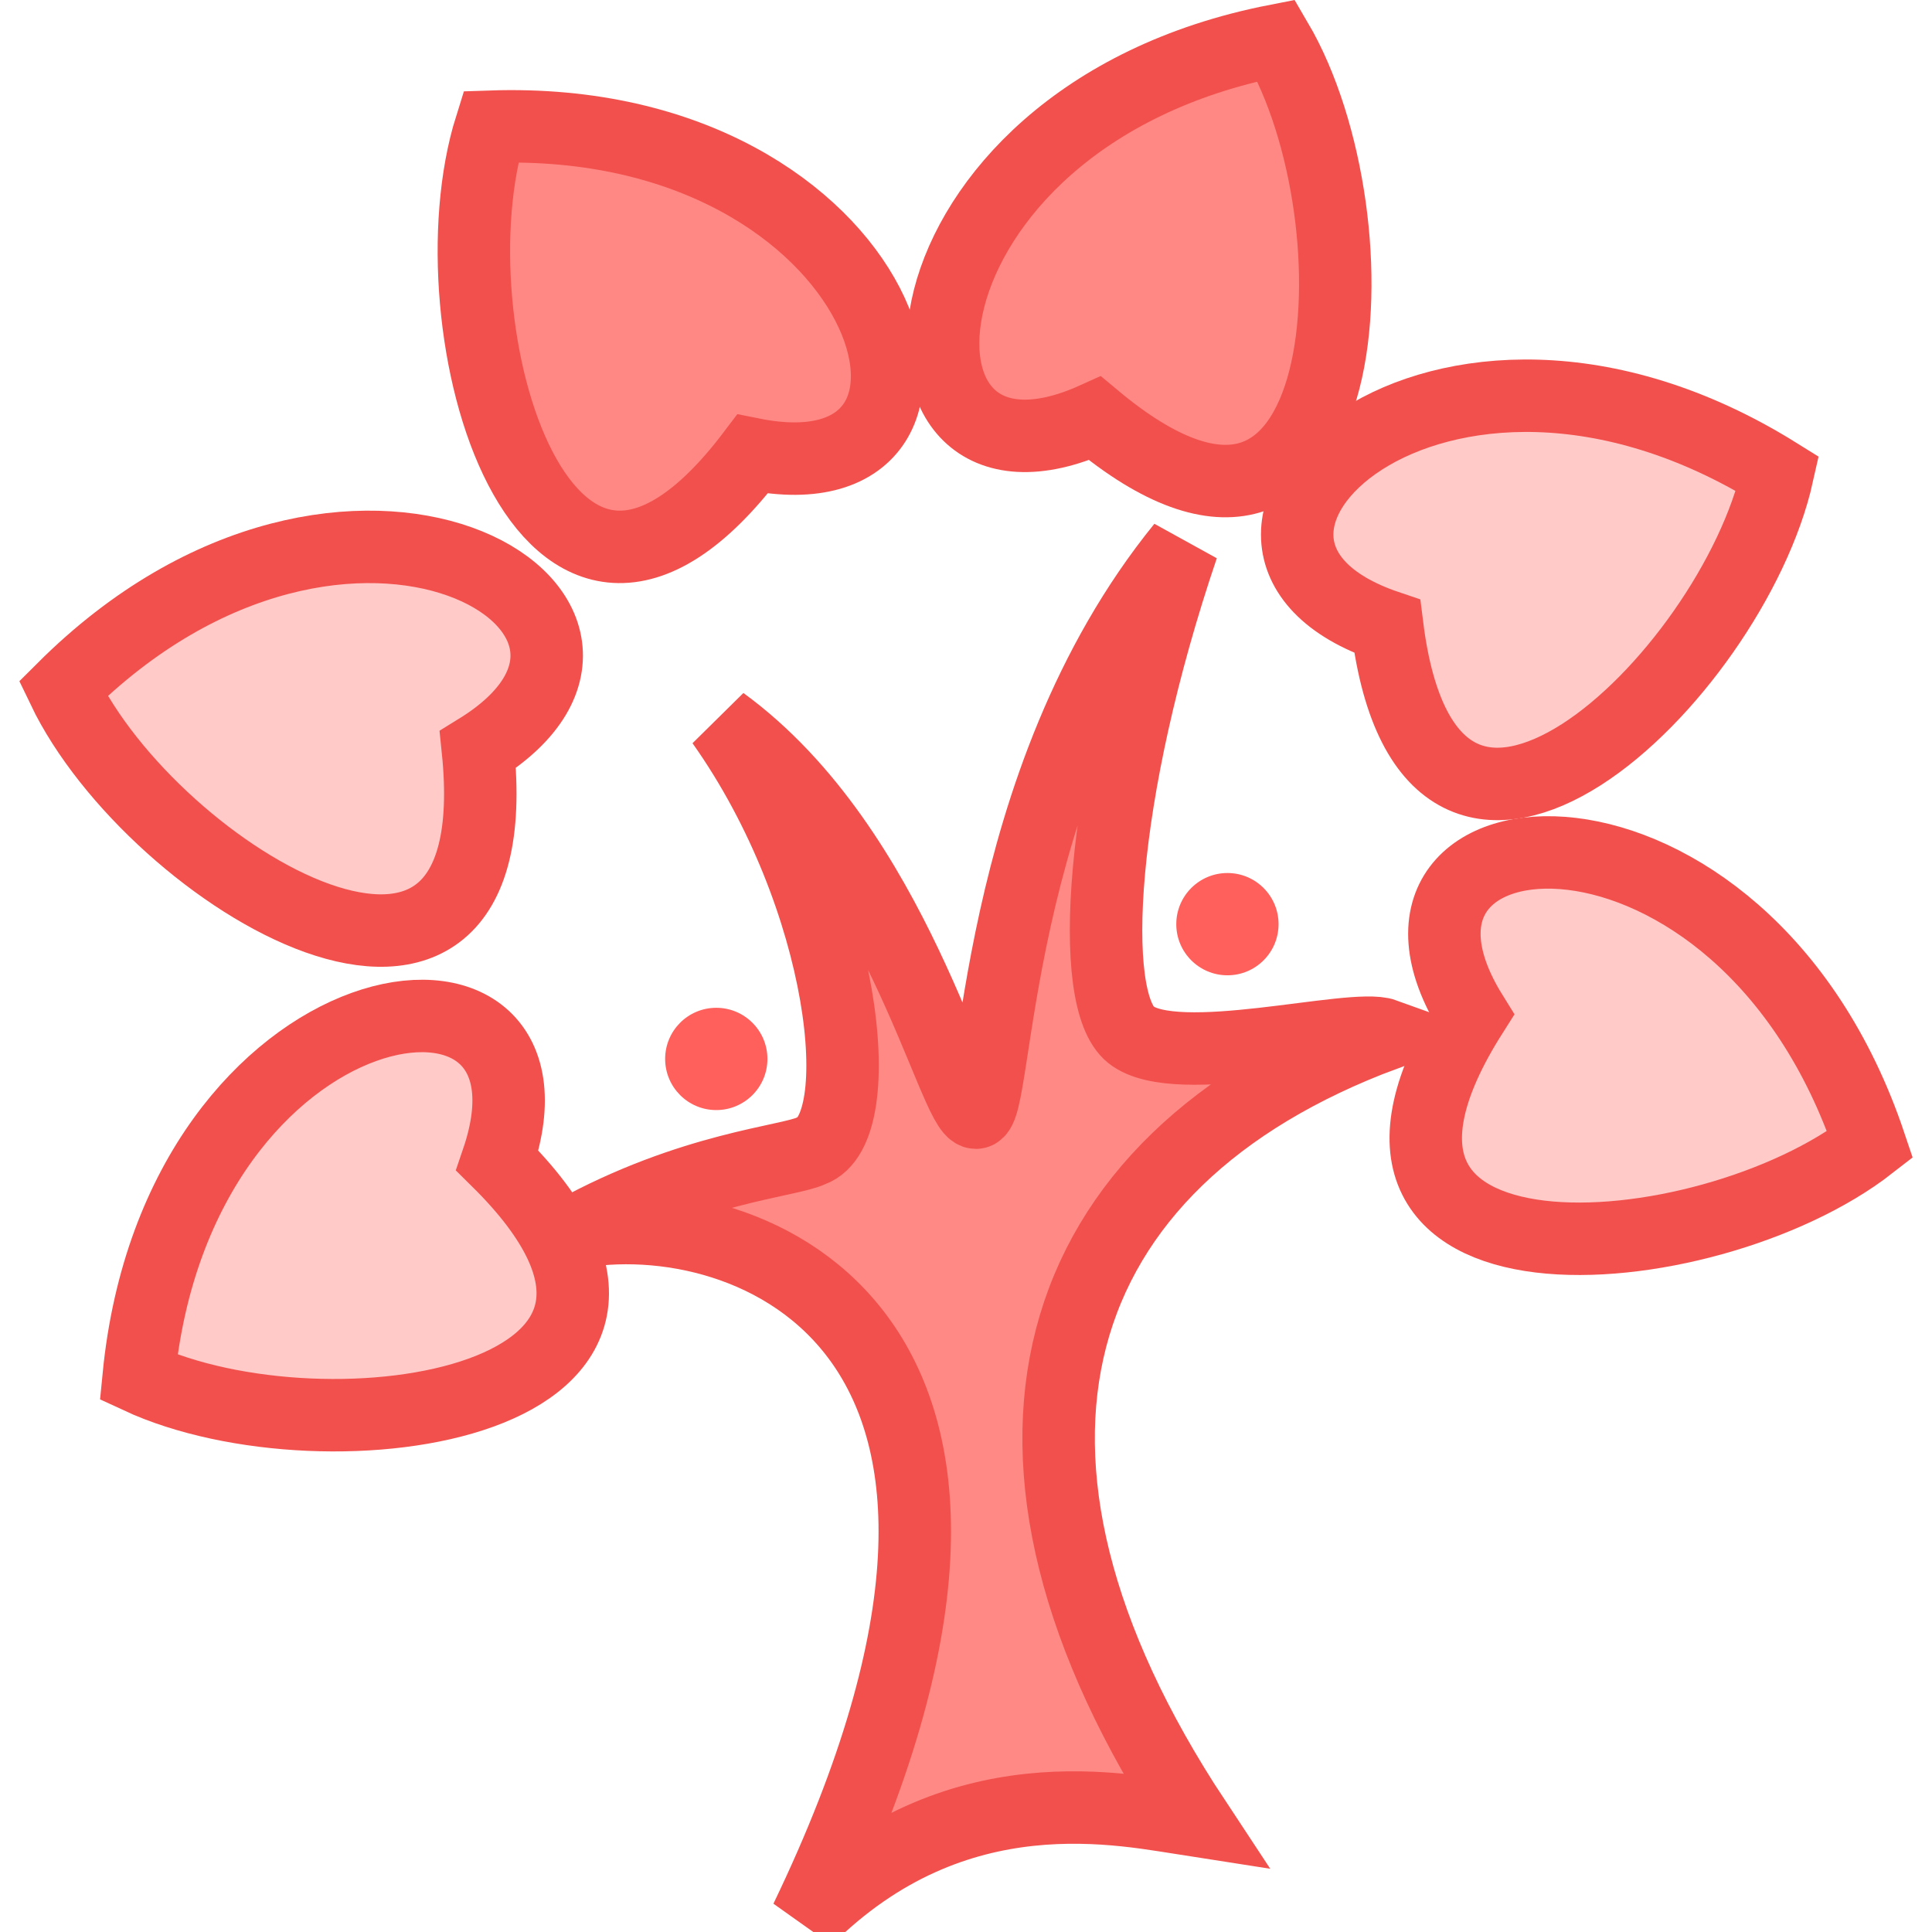
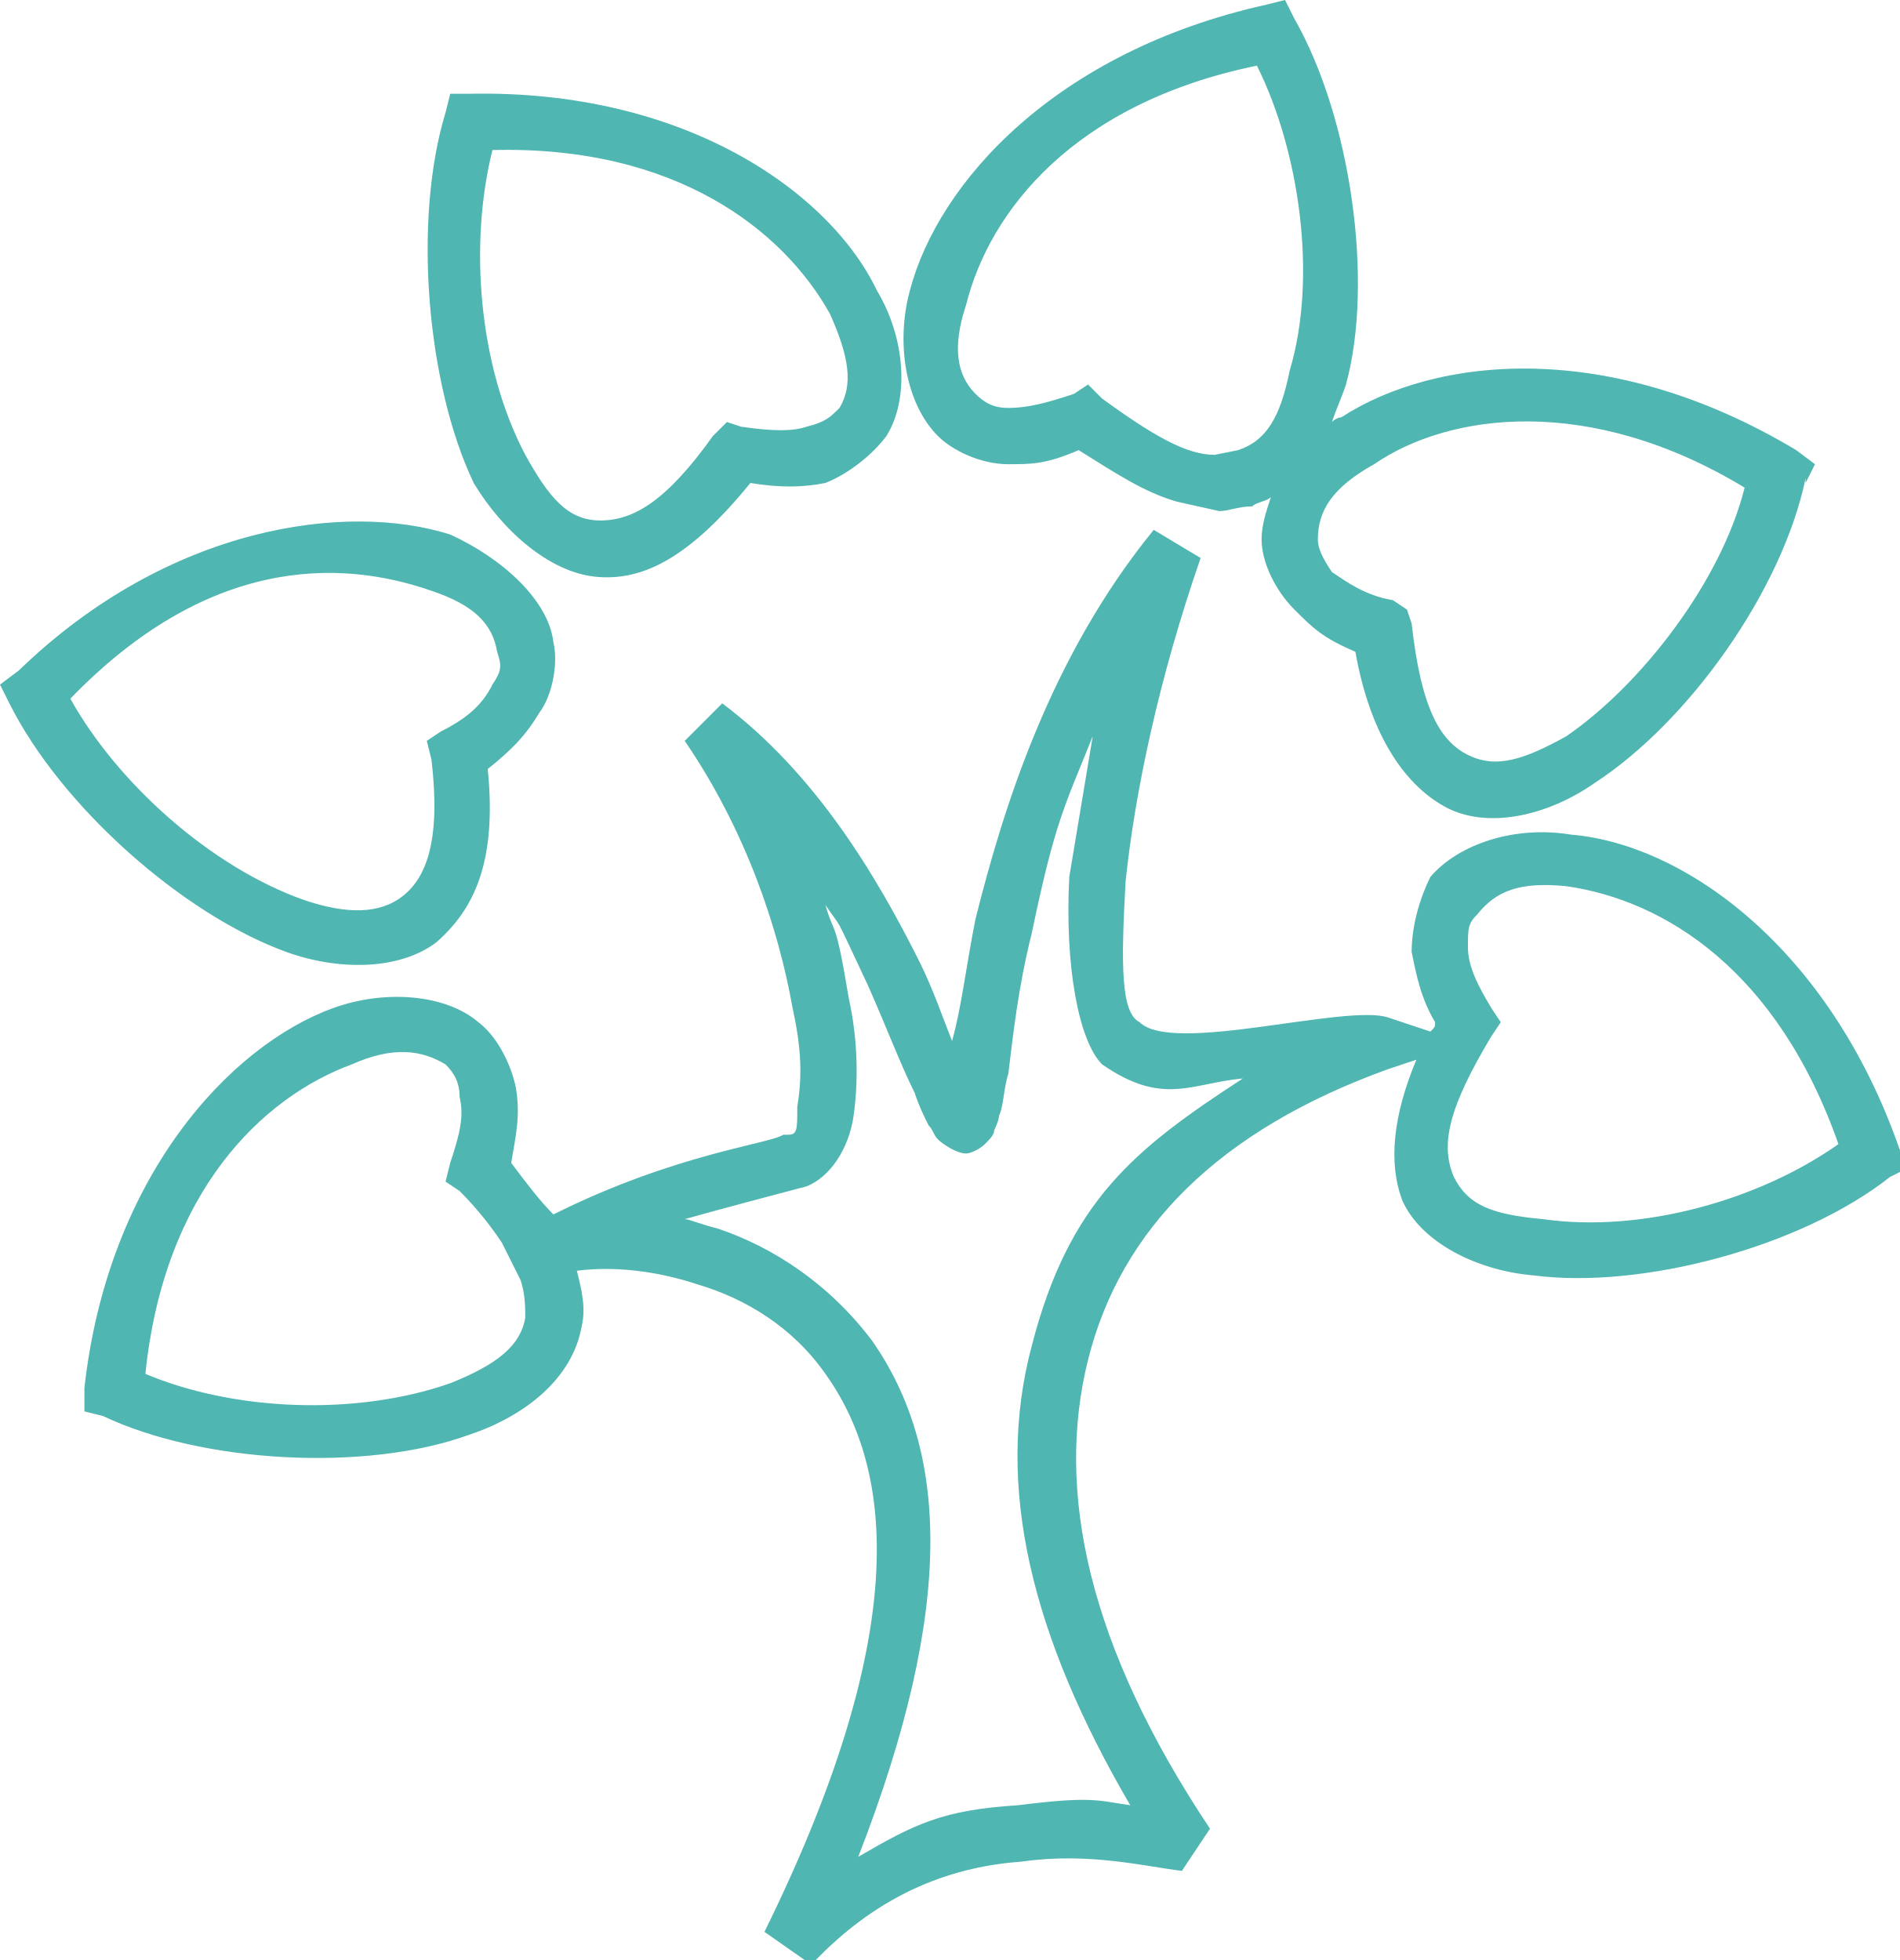
- <svg xmlns="http://www.w3.org/2000/svg" width="100%" height="100%" viewBox="0 0 48 48" version="1.1" xml:space="preserve" style="fill-rule:evenodd;clip-rule:evenodd;stroke-linecap:round;">
-   <g transform="matrix(1,0,0,1,-256,0)">
-     <g transform="matrix(1,0,0,1,256,0)">
-       <rect id="Artboard1" x="0" y="0" width="48" height="48" style="fill-opacity:0;" />
-       <clipPath id="_clip1">
-         <rect id="Artboard11" x="0" y="0" width="48" height="48" />
-       </clipPath>
-       <g clip-path="url(#_clip1)">
-         <g transform="matrix(1,0,0,1,3.4437,24.98)">
-           <path d="M0,9.24C4.71,11.429 14.998,9.861 8.914,3.854C10.976,-2.189 0.972,-0.749 0,9.24Z" style="fill:rgb(255,202,200);fill-rule:nonzero;stroke:rgb(242,80,76);stroke-width:1.8px;" />
-         </g>
-         <g transform="matrix(1,0,0,1,1.5688,20.0384)">
-           <path d="M0,-2.928C2.242,1.756 11.178,7.09 10.304,-1.414C15.739,-4.767 7.104,-10.018 0,-2.928Z" style="fill:rgb(255,202,200);fill-rule:nonzero;stroke:rgb(242,80,76);stroke-width:1.8px;" />
-         </g>
-         <g transform="matrix(1,0,0,1,12.193,17.7575)">
-           <path d="M0,-14.61C-1.555,-9.655 1.342,0.341 6.503,-6.475C12.764,-5.22 10.03,-14.951 0,-14.61Z" style="fill:rgb(255,136,132);fill-rule:nonzero;stroke:rgb(242,80,76);stroke-width:1.8px;" />
-         </g>
-         <g transform="matrix(1,0,0,1,46.4622,22.9014)">
-           <path d="M0,5.537C-4.096,8.729 -14.474,9.515 -9.897,2.294C-13.265,-3.131 -3.194,-3.978 0,5.537Z" style="fill:rgb(255,202,200);fill-rule:nonzero;stroke:rgb(242,80,76);stroke-width:1.8px;" />
-         </g>
-         <g transform="matrix(1,0,0,1,44.1642,18.7367)">
-           <path d="M0,-6.966C-1.131,-1.898 -8.638,5.31 -9.699,-3.173C-15.75,-5.217 -8.517,-12.276 0,-6.966Z" style="fill:rgb(255,202,200);fill-rule:nonzero;stroke:rgb(242,80,76);stroke-width:1.8px;" />
-         </g>
-         <g transform="matrix(1,0,0,1,31.7104,15.8745)">
-           <path d="M0,-14.869C2.629,-10.391 2.055,0 -4.507,-5.48C-10.325,-2.849 -9.85,-12.945 0,-14.869Z" style="fill:rgb(255,136,132);fill-rule:nonzero;stroke:rgb(242,80,76);stroke-width:1.8px;" />
-         </g>
-         <g transform="matrix(1,0,0,1,20.1656,32.6818)">
-           <path d="M0,-4.096C1.479,-4.62 0.866,-10.372 -2.226,-14.737C2.102,-11.585 3.525,-5.038 4.081,-5.038C4.638,-5.038 4.421,-13.201 9.213,-19.101C7.131,-12.959 6.852,-7.833 7.933,-6.973C9.064,-6.073 13.429,-7.269 14.237,-6.978C5.768,-3.824 3.504,3.442 9.522,12.548C7.751,12.275 3.583,11.294 -0.139,15.005C6.925,0.328 -1.608,-2.889 -5.936,-2.048C-2.98,-3.68 -0.556,-3.823 0,-4.096Z" style="fill:rgb(255,137,133);fill-rule:nonzero;stroke:rgb(242,80,76);stroke-width:1.8px;" />
-         </g>
-         <g transform="matrix(1,0,0,1,30.4954,21.69)">
-           <path d="M0,2.541C0.702,2.541 1.27,1.972 1.27,1.271C1.27,0.569 0.702,0 0,0C-0.702,0 -1.271,0.569 -1.271,1.271C-1.271,1.972 -0.702,2.541 0,2.541" style="fill:rgb(255,96,92);fill-rule:nonzero;" />
-         </g>
-         <g transform="matrix(1,0,0,1,17.7954,25.0384)">
-           <path d="M0,2.541C0.702,2.541 1.271,1.972 1.271,1.27C1.271,0.569 0.702,0 0,0C-0.702,0 -1.27,0.569 -1.27,1.27C-1.27,1.972 -0.702,2.541 0,2.541" style="fill:rgb(255,96,92);fill-rule:nonzero;" />
-         </g>
-       </g>
-     </g>
-   </g>
+ <svg xmlns="http://www.w3.org/2000/svg" viewBox="51.2 17.2 40.51 41.8">
+   <path fill="#50b6b1" d="m76.3 27.9c-.7-.2-1.3-.6-2.1-1.1-.7.3-1 .3-1.5.3-.6 0-1.2-.3-1.5-.6-.7-.7-.9-2-.6-3.1.6-2.3 3.1-5.1 7.6-6.1l.4-.1.2.4c1.2 2.1 1.7 5.6 1.1 7.8-.1.3-.2.5-.3.8.1-.1.2-.1.2-.1 2-1.3 5.7-1.7 9.7.7l.4.3-.2.4v-.1c-.5 2.4-2.5 5.2-4.5 6.5-1 .7-2.3 1-3.2.5s-1.6-1.6-1.9-3.3c-.7-.3-.9-.5-1.3-.9s-.7-1-.7-1.5c0-.3.1-.6.2-.9-.1.1-.3.1-.4.2-.3 0-.5.1-.7.1m-.4 1c-.9 2.6-1.4 5-1.6 6.9-.1 1.8-.1 2.8.3 3 .7.7 4.4-.4 5.3-.1l.9.3c.1-.1.1-.1.1-.2-.3-.5-.4-1-.5-1.5 0-.6.2-1.2.4-1.6.6-.7 1.8-1.1 3-.9 2.4.2 5.5 2.4 7 6.7l.2.4-.4.2c-1.9 1.5-5.3 2.4-7.6 2.1-1.2-.1-2.4-.7-2.8-1.6-.3-.8-.2-1.8.3-3l-.6.2c-3.6 1.3-5.7 3.4-6.4 6.2s0 6.1 2.6 10l-.6.9c-.8-.1-2-.4-3.4-.2-1.4.1-3 .6-4.5 2.2l-1-.7c3.1-6.3 2.8-9.8 1.3-11.9-.7-1-1.7-1.6-2.7-1.9-.9-.3-1.8-.4-2.6-.3.1.4.2.8.1 1.2-.2 1.1-1.2 1.9-2.4 2.3-2.2.8-5.7.6-7.8-.4l-.4-.1v-.5c.5-4.5 3.1-7.3 5.3-8.1 1.1-.4 2.4-.3 3.1.3.4.3.7.9.8 1.4.1.6 0 1-.1 1.6.3.4.6.8.9 1.1 2.6-1.3 4.6-1.5 4.9-1.7h.1c.2 0 .2-.1.2-.6.1-.6.1-1.2-.1-2.1-.3-1.7-1-3.8-2.3-5.7l.8-.8c2 1.5 3.3 3.7 4.2 5.5.3.6.5 1.2.7 1.7.2-.7.3-1.6.5-2.6.6-2.4 1.6-5.6 3.8-8.3m-15.1 13.9.1-.4c.2-.6.3-1 .2-1.4 0-.3-.1-.5-.3-.7-.5-.3-1.1-.4-2 0-1.9.7-4 2.7-4.4 6.6 1.9.8 4.5.9 6.5.2 1-.4 1.5-.8 1.6-1.4 0-.2 0-.5-.1-.8l-.4-.8c-.2-.3-.5-.7-.9-1.1zm.9-8.8c.2 2-.3 3-1.1 3.7-.8.6-2.1.6-3.2.2-2.2-.8-4.8-3.1-5.9-5.3l-.2-.4.4-.3c3.2-3.1 7-3.6 9.2-2.9 1.1.5 2.1 1.4 2.2 2.3.1.4 0 1.1-.3 1.5-.3.5-.6.8-1.1 1.2zm-1.3-.6.3-.2c.6-.3.9-.6 1.1-1 .2-.3.2-.4.1-.7-.1-.6-.5-1-1.4-1.3-2-.7-4.8-.7-7.7 2.3 1 1.8 3 3.6 5 4.3.9.3 1.6.3 2.1-.1s.8-1.2.6-2.9zm6.9-5.5c-1.3 1.6-2.3 2.1-3.3 2s-2-1-2.6-2c-1-2.1-1.3-5.6-.6-7.9l.1-.4h.4c4.6-.1 7.7 2.1 8.7 4.2.6 1 .7 2.3.2 3.1-.3.4-.8.8-1.3 1-.5.1-1 .1-1.6 0zm-.5-1.3.3.1c.7.1 1.1.1 1.4 0 .4-.1.5-.2.7-.4.3-.5.2-1.1-.2-2-1-1.8-3.3-3.6-7.2-3.5-.5 2-.3 4.6.7 6.5.5.9.9 1.4 1.6 1.4s1.4-.4 2.4-1.8zm17.9 9.9c-1-.1-1.5.1-1.9.6-.2.2-.2.3-.2.7s.2.8.5 1.3l.2.3-.2.3c-.9 1.5-1.1 2.3-.8 3 .3.6.8.8 1.9.9 2.1.3 4.6-.4 6.3-1.6-1.3-3.7-3.7-5.2-5.8-5.5zm3.8-8.5c-3.3-2-6.3-1.6-7.9-.5-.9.5-1.2 1-1.2 1.6 0 .2.1.4.3.7.3.2.7.5 1.3.6l.3.2.1.3c.2 1.8.6 2.5 1.2 2.8s1.2.1 2.1-.4c1.6-1.1 3.3-3.3 3.8-5.3zm-16.6-3.9c-.3.9-.2 1.5.2 1.9.2.2.4.3.7.3.4 0 .8-.1 1.4-.3l.3-.2.3.3c1.1.8 1.8 1.2 2.4 1.2l.5-.1c.6-.2.9-.7 1.1-1.7.6-2 .2-4.7-.7-6.5-3.9.8-5.7 3.1-6.2 5.1zm-6 19.5c.1 0 .3.1.7.2 1.2.4 2.4 1.2 3.3 2.4 1.6 2.3 1.8 5.6-.3 11 1.2-.7 1.8-1 3.4-1.1 1.6-.2 1.7-.1 2.4 0-2.1-3.6-2.9-6.8-2.1-9.8.8-3.1 2.2-4.2 4.5-5.7-1.1.1-1.7.6-3-.3-.5-.5-.8-2.1-.7-4l.5-3c-.6 1.5-.8 1.8-1.3 4.2-.3 1.2-.4 2.2-.5 3-.1.3-.1.7-.2.9 0 .1-.1.3-.1.3 0 .1-.1.2-.2.3s-.3.2-.4.2c-.2 0-.5-.2-.6-.3s-.1-.2-.2-.3c-.1-.2-.2-.4-.3-.7-.3-.6-.6-1.4-1-2.3-.8-1.7-.5-1.1-.9-1.7.2.7.2.2.5 2 .2.9.2 1.8.1 2.5s-.5 1.3-1 1.5c-1.9.5-2.6.7-2.6.7z" />
</svg>
